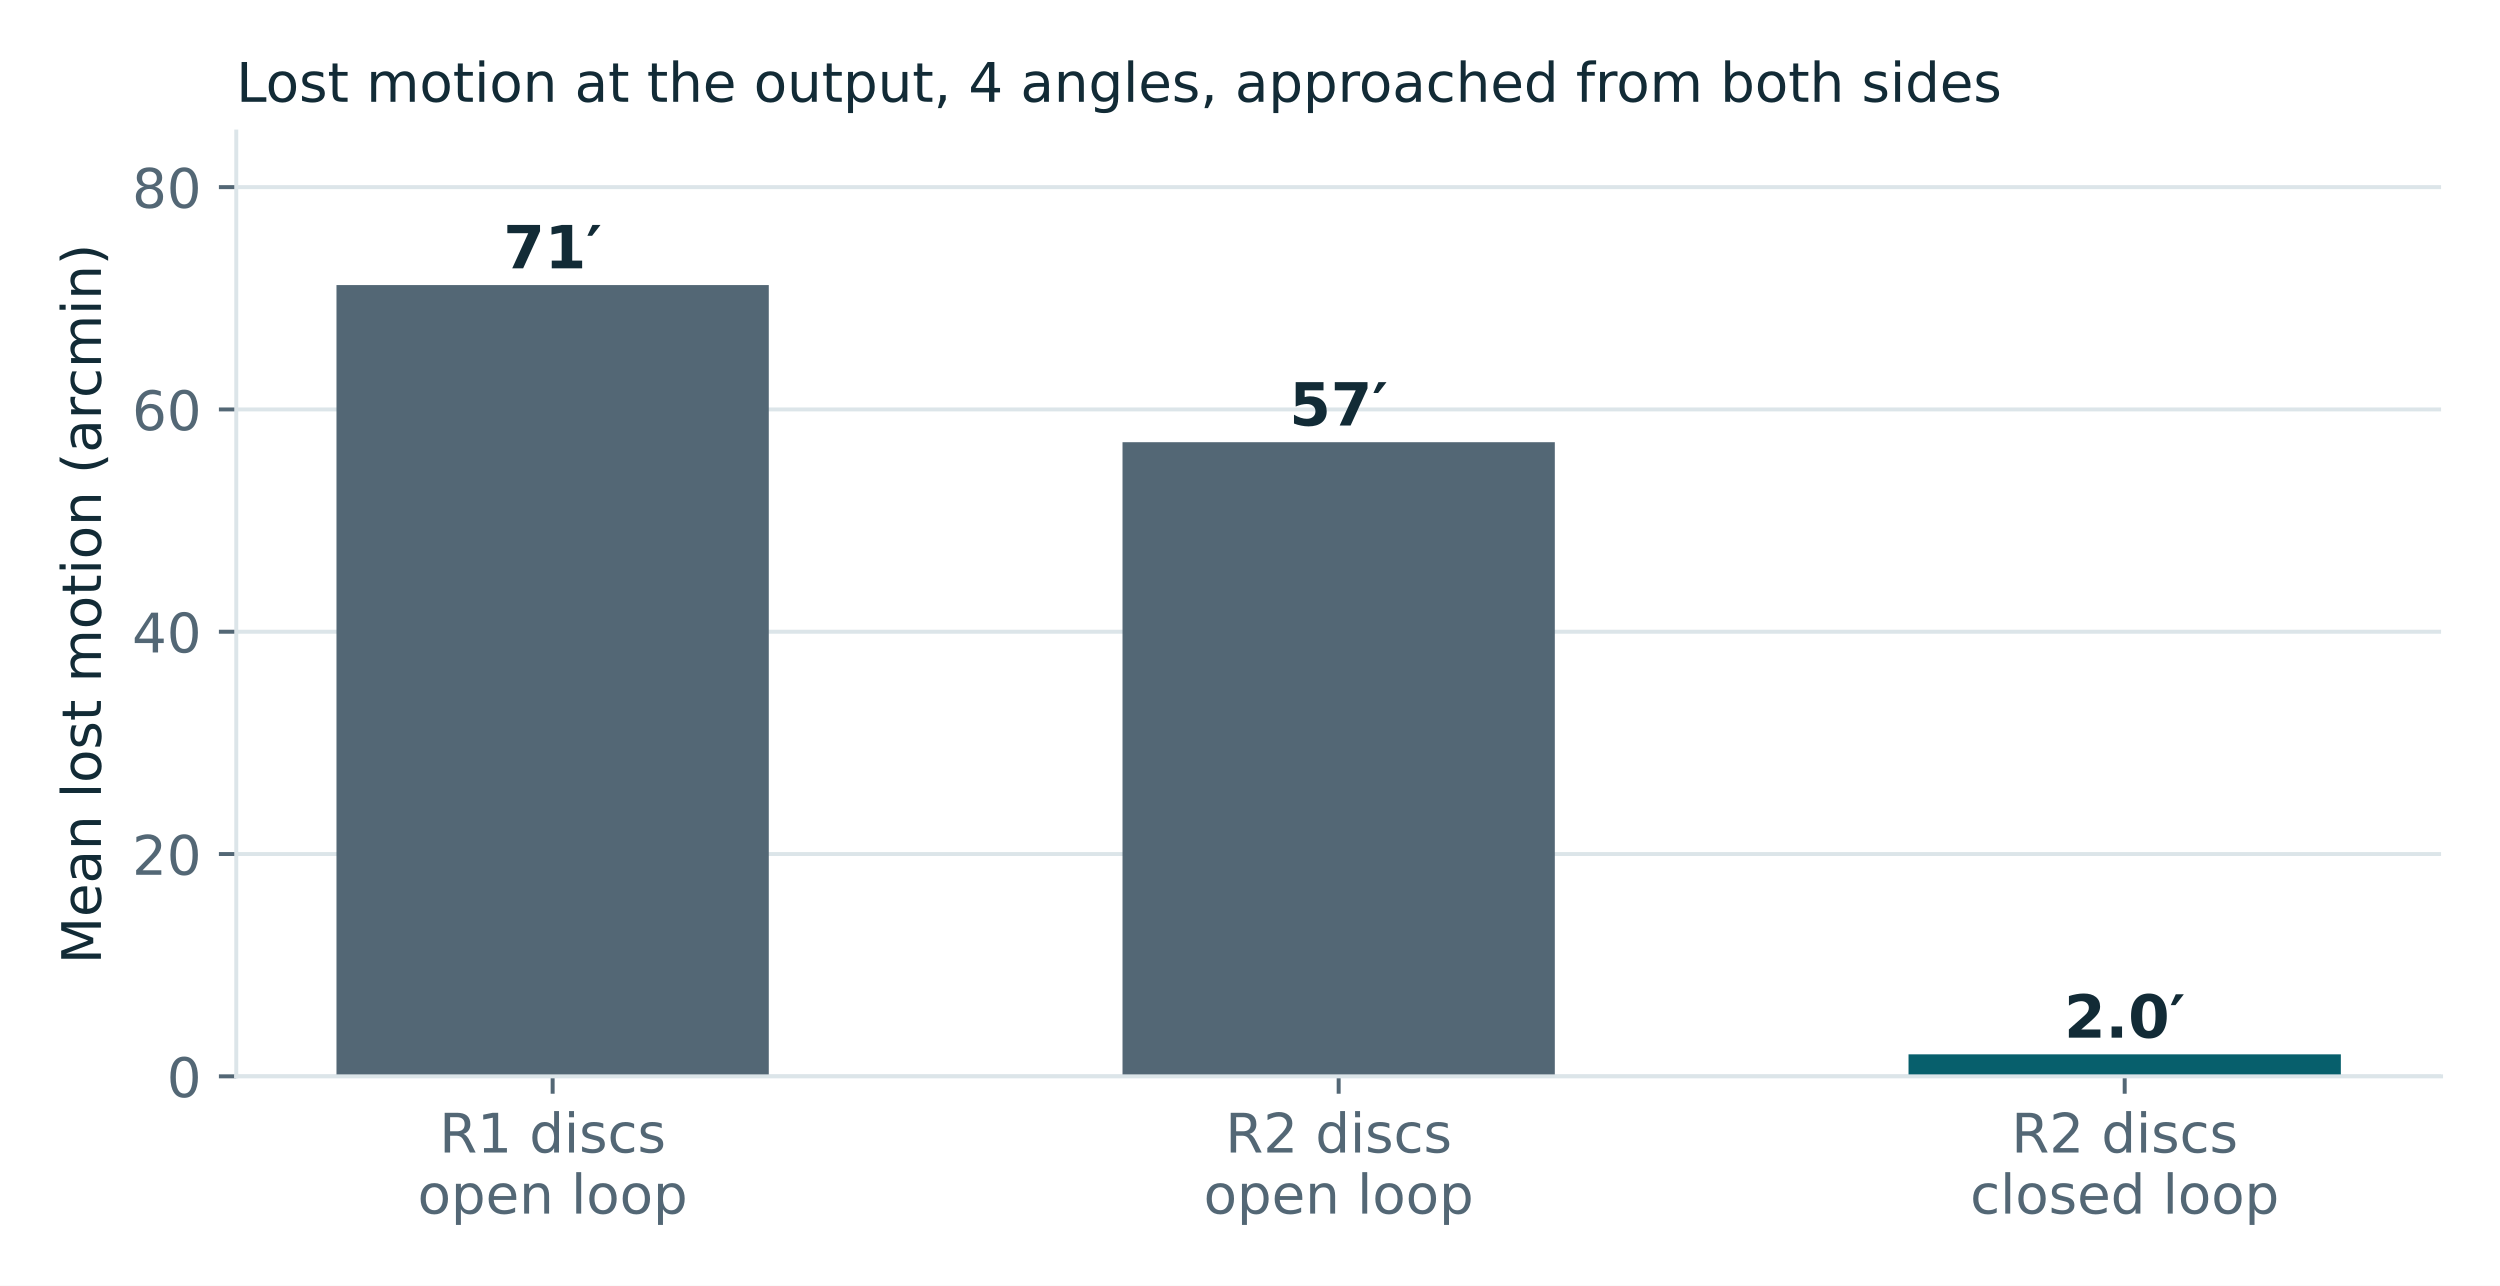
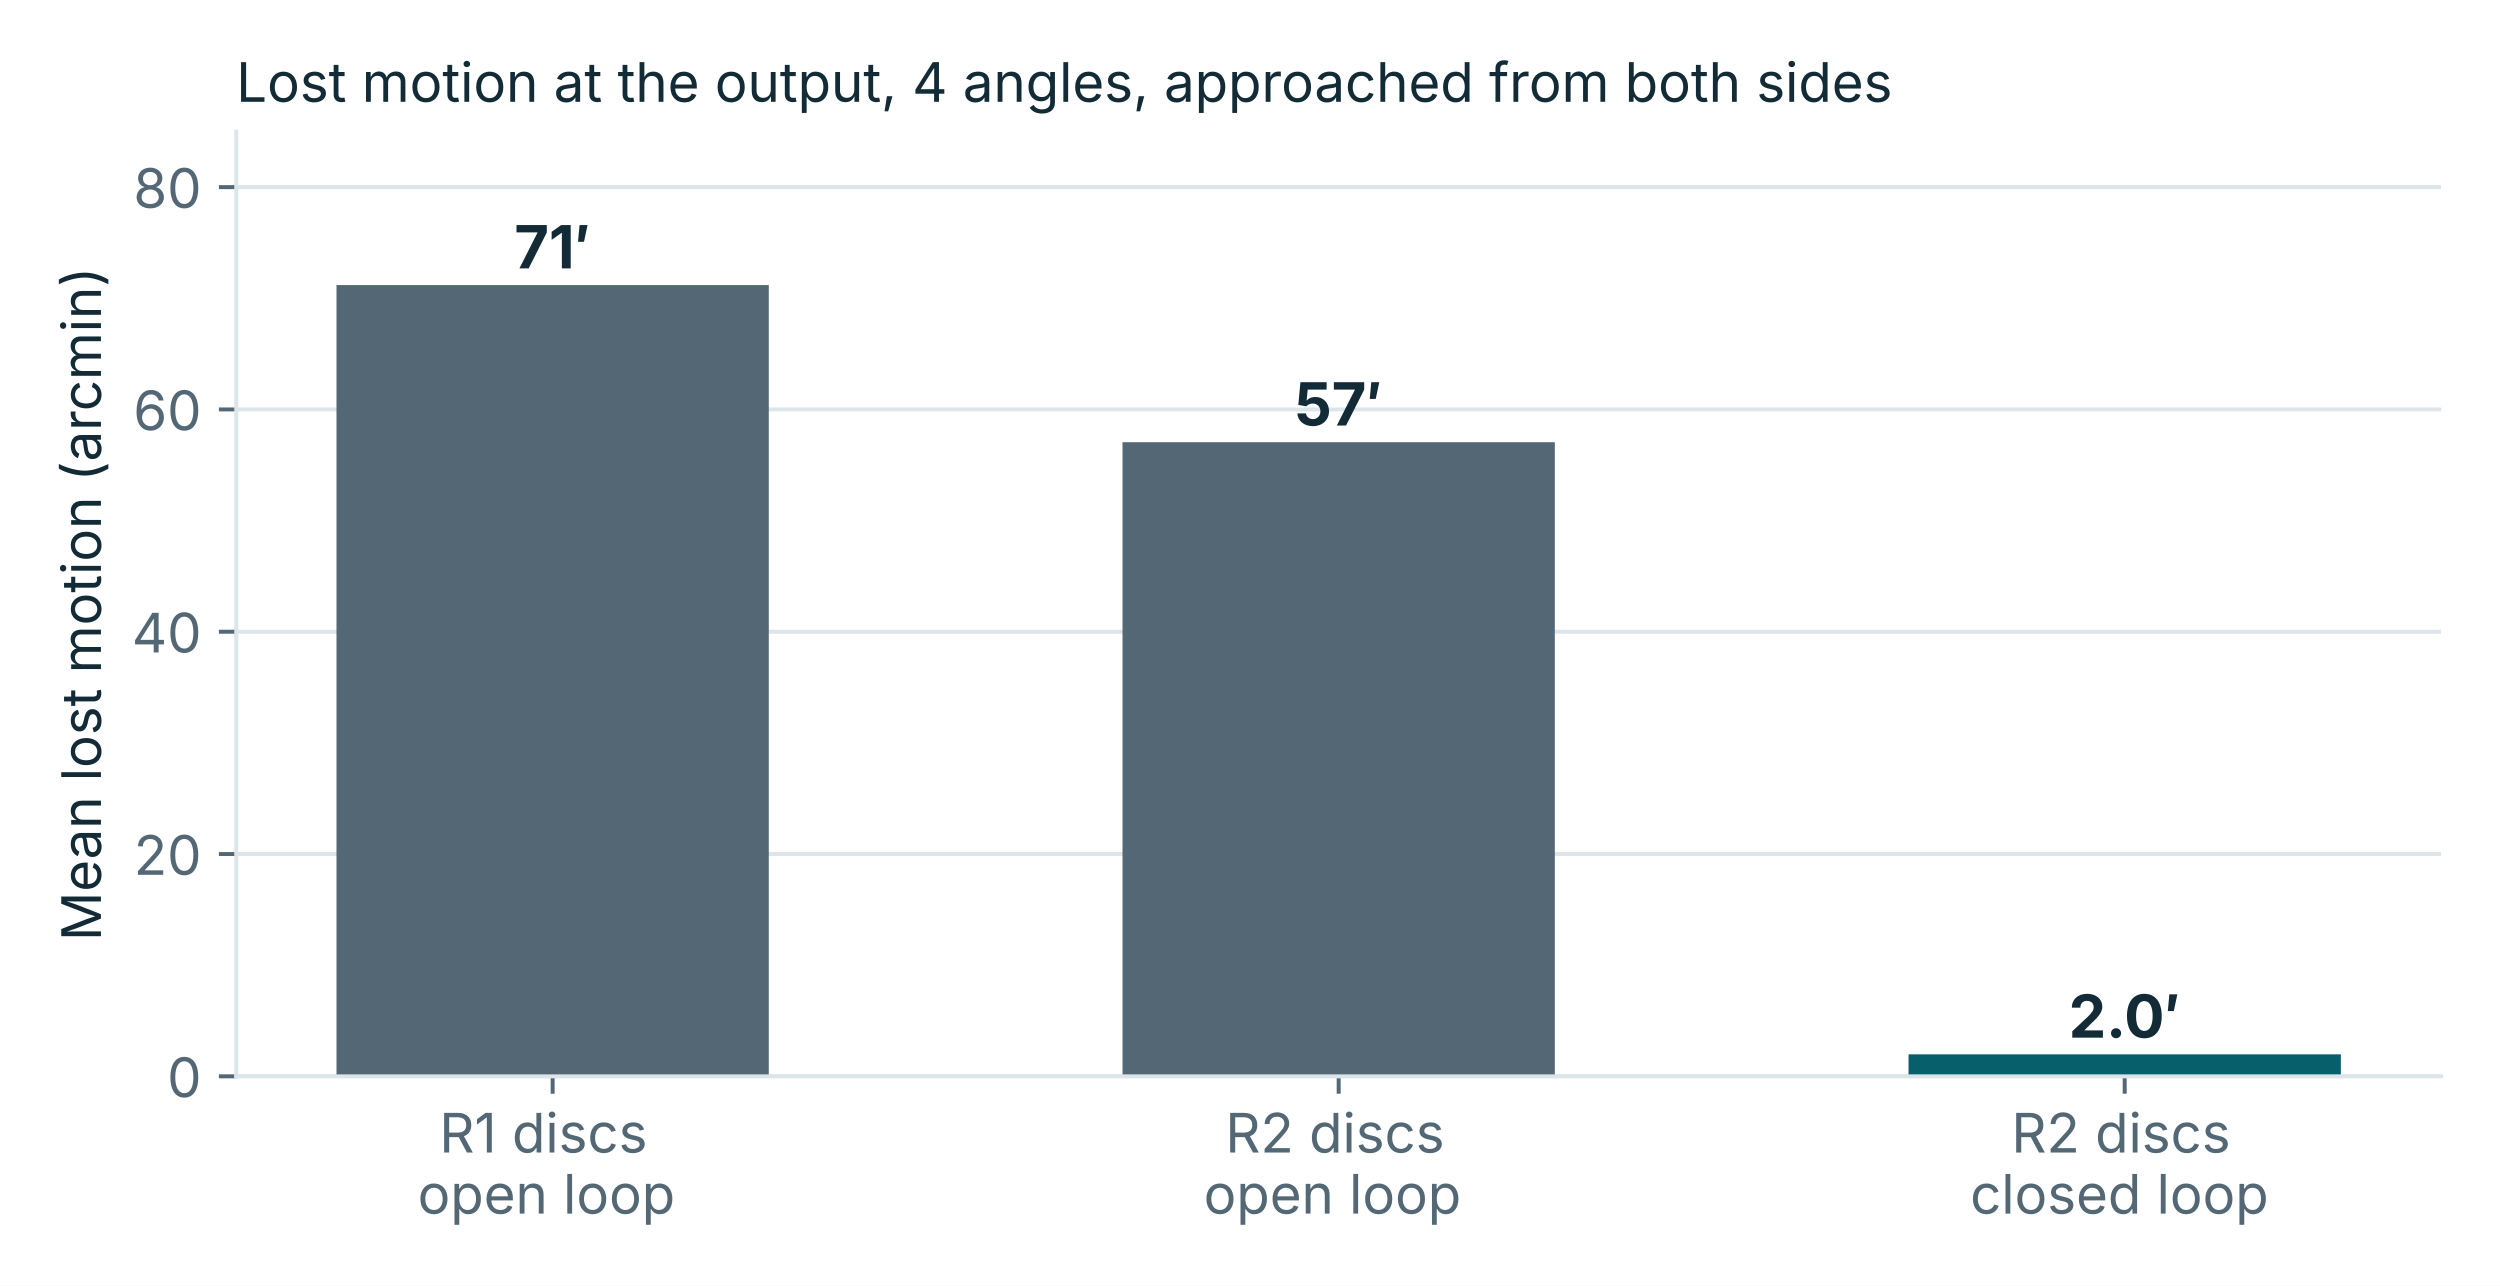
<svg xmlns="http://www.w3.org/2000/svg" xmlns:xlink="http://www.w3.org/1999/xlink" width="504pt" height="259.2pt" viewBox="0 0 504 259.2" version="1.1">
  <defs>
    <style type="text/css">*{stroke-linejoin: round; stroke-linecap: butt}</style>
  </defs>
  <g id="figure_1">
    <g id="patch_1">
      <path d="M 0 259.2  L 504 259.2  L 504 0  L 0 0  z " style="fill: #ffffff" />
    </g>
    <g id="axes_1">
      <g id="patch_2">
        <path d="M 47.63 216.992  L 492.12 216.992  L 492.12 26.52  L 47.63 26.52  z " style="fill: #ffffff" />
      </g>
      <g id="matplotlib.axis_1">
        <g id="xtick_1">
          <g id="line2d_1">
            <defs>
              <path id="m5cd0746030" d="M 0 0  L 0 3.5  " style="stroke: #536775; stroke-width: 0.8" />
            </defs>
            <g>
              <use xlink:href="#m5cd0746030" x="111.412" y="216.992" style="fill: #536775; stroke: #536775; stroke-width: 0.8" />
            </g>
          </g>
          <g id="text_1">
-             <text style="font-size: 11px; font-family: 'DejaVu Sans'; fill: #536775" transform="translate(88.56849 232.3503)">R1 discs</text>
-             <text style="font-size: 11px; font-family: 'DejaVu Sans'; fill: #536775" transform="translate(84.18654 244.6679)">open loop</text>
+             <text style="font-size: 11px; font-family: Inter, -apple-system, 'Segoe UI', Arial, sans-serif; fill: #536775" transform="translate(88.56849 232.3503)">R1 discs</text>
+             <text style="font-size: 11px; font-family: Inter, -apple-system, 'Segoe UI', Arial, sans-serif; fill: #536775" transform="translate(84.18654 244.6679)">open loop</text>
          </g>
        </g>
        <g id="xtick_2">
          <g id="line2d_2">
            <g>
              <use xlink:href="#m5cd0746030" x="269.875" y="216.992" style="fill: #536775; stroke: #536775; stroke-width: 0.8" />
            </g>
          </g>
          <g id="text_2">
-             <text style="font-size: 11px; font-family: 'DejaVu Sans'; fill: #536775" transform="translate(247.032 232.3503)">R2 discs</text>
-             <text style="font-size: 11px; font-family: 'DejaVu Sans'; fill: #536775" transform="translate(242.65 244.6679)">open loop</text>
+             <text style="font-size: 11px; font-family: Inter, -apple-system, 'Segoe UI', Arial, sans-serif; fill: #536775" transform="translate(247.032 232.3503)">R2 discs</text>
+             <text style="font-size: 11px; font-family: Inter, -apple-system, 'Segoe UI', Arial, sans-serif; fill: #536775" transform="translate(242.65 244.6679)">open loop</text>
          </g>
        </g>
        <g id="xtick_3">
          <g id="line2d_3">
            <g>
              <use xlink:href="#m5cd0746030" x="428.338" y="216.992" style="fill: #536775; stroke: #536775; stroke-width: 0.8" />
            </g>
          </g>
          <g id="text_3">
-             <text style="font-size: 11px; font-family: 'DejaVu Sans'; fill: #536775" transform="translate(405.4954 232.3503)">R2 discs</text>
-             <text style="font-size: 11px; font-family: 'DejaVu Sans'; fill: #536775" transform="translate(397.1818 244.6679)">closed loop</text>
+             <text style="font-size: 11px; font-family: Inter, -apple-system, 'Segoe UI', Arial, sans-serif; fill: #536775" transform="translate(405.4954 232.3503)">R2 discs</text>
+             <text style="font-size: 11px; font-family: Inter, -apple-system, 'Segoe UI', Arial, sans-serif; fill: #536775" transform="translate(397.1818 244.6679)">closed loop</text>
          </g>
        </g>
      </g>
      <g id="matplotlib.axis_2">
        <g id="ytick_1">
          <g id="line2d_4">
            <path d="M 47.63 216.992  L 492.12 216.992  " clip-path="url(#pf3d89862af)" style="fill: none; stroke: #dce5e9; stroke-width: 0.8; stroke-linecap: square" />
          </g>
          <g id="line2d_5">
            <defs>
              <path id="md32bdac0a6" d="M 0 0  L -3.5 0  " style="stroke: #536775; stroke-width: 0.8" />
            </defs>
            <g>
              <use xlink:href="#md32bdac0a6" x="47.63" y="216.992" style="fill: #536775; stroke: #536775; stroke-width: 0.8" />
            </g>
          </g>
          <g id="text_4">
-             <text style="font-size: 11px; font-family: 'DejaVu Sans'; text-anchor: end; fill: #536775" x="40.63" y="221.171" transform="rotate(-0 40.63 221.1711)">0</text>
+             <text style="font-size: 11px; font-family: Inter, -apple-system, 'Segoe UI', Arial, sans-serif; text-anchor: end; fill: #536775" x="40.63" y="221.171" transform="rotate(-0 40.63 221.1711)">0</text>
          </g>
        </g>
        <g id="ytick_2">
          <g id="line2d_6">
            <path d="M 47.63 172.175  L 492.12 172.175  " clip-path="url(#pf3d89862af)" style="fill: none; stroke: #dce5e9; stroke-width: 0.8; stroke-linecap: square" />
          </g>
          <g id="line2d_7">
            <g>
              <use xlink:href="#md32bdac0a6" x="47.63" y="172.175" style="fill: #536775; stroke: #536775; stroke-width: 0.8" />
            </g>
          </g>
          <g id="text_5">
-             <text style="font-size: 11px; font-family: 'DejaVu Sans'; text-anchor: end; fill: #536775" x="40.63" y="176.354" transform="rotate(-0 40.63 176.3542)">20</text>
+             <text style="font-size: 11px; font-family: Inter, -apple-system, 'Segoe UI', Arial, sans-serif; text-anchor: end; fill: #536775" x="40.63" y="176.354" transform="rotate(-0 40.63 176.3542)">20</text>
          </g>
        </g>
        <g id="ytick_3">
          <g id="line2d_8">
            <path d="M 47.63 127.358  L 492.12 127.358  " clip-path="url(#pf3d89862af)" style="fill: none; stroke: #dce5e9; stroke-width: 0.8; stroke-linecap: square" />
          </g>
          <g id="line2d_9">
            <g>
              <use xlink:href="#md32bdac0a6" x="47.63" y="127.358" style="fill: #536775; stroke: #536775; stroke-width: 0.8" />
            </g>
          </g>
          <g id="text_6">
-             <text style="font-size: 11px; font-family: 'DejaVu Sans'; text-anchor: end; fill: #536775" x="40.63" y="131.537" transform="rotate(-0 40.63 131.5373)">40</text>
+             <text style="font-size: 11px; font-family: Inter, -apple-system, 'Segoe UI', Arial, sans-serif; text-anchor: end; fill: #536775" x="40.63" y="131.537" transform="rotate(-0 40.63 131.5373)">40</text>
          </g>
        </g>
        <g id="ytick_4">
          <g id="line2d_10">
            <path d="M 47.63 82.541  L 492.12 82.541  " clip-path="url(#pf3d89862af)" style="fill: none; stroke: #dce5e9; stroke-width: 0.8; stroke-linecap: square" />
          </g>
          <g id="line2d_11">
            <g>
              <use xlink:href="#md32bdac0a6" x="47.63" y="82.541" style="fill: #536775; stroke: #536775; stroke-width: 0.8" />
            </g>
          </g>
          <g id="text_7">
-             <text style="font-size: 11px; font-family: 'DejaVu Sans'; text-anchor: end; fill: #536775" x="40.63" y="86.72" transform="rotate(-0 40.63 86.72032)">60</text>
+             <text style="font-size: 11px; font-family: Inter, -apple-system, 'Segoe UI', Arial, sans-serif; text-anchor: end; fill: #536775" x="40.63" y="86.72" transform="rotate(-0 40.63 86.72032)">60</text>
          </g>
        </g>
        <g id="ytick_5">
          <g id="line2d_12">
            <path d="M 47.63 37.724  L 492.12 37.724  " clip-path="url(#pf3d89862af)" style="fill: none; stroke: #dce5e9; stroke-width: 0.8; stroke-linecap: square" />
          </g>
          <g id="line2d_13">
            <g>
              <use xlink:href="#md32bdac0a6" x="47.63" y="37.724" style="fill: #536775; stroke: #536775; stroke-width: 0.8" />
            </g>
          </g>
          <g id="text_8">
-             <text style="font-size: 11px; font-family: 'DejaVu Sans'; text-anchor: end; fill: #536775" x="40.63" y="41.903" transform="rotate(-0 40.63 41.90338)">80</text>
+             <text style="font-size: 11px; font-family: Inter, -apple-system, 'Segoe UI', Arial, sans-serif; text-anchor: end; fill: #536775" x="40.63" y="41.903" transform="rotate(-0 40.63 41.90338)">80</text>
          </g>
        </g>
        <g id="text_9">
-           <text style="font-size: 11px; font-family: 'DejaVu Sans'; text-anchor: middle; fill: #122b36" x="20.345" y="121.756" transform="rotate(-90 20.34484 121.756)">Mean lost motion (arcmin)</text>
+           <text style="font-size: 11px; font-family: Inter, -apple-system, 'Segoe UI', Arial, sans-serif; text-anchor: middle; fill: #122b36" x="20.345" y="121.756" transform="rotate(-90 20.34484 121.756)">Mean lost motion (arcmin)</text>
        </g>
      </g>
      <g id="patch_3">
        <path d="M 67.834 216.992  L 154.989 216.992  L 154.989 57.466  L 67.834 57.466  z " clip-path="url(#pf3d89862af)" style="fill: #536775" />
      </g>
      <g id="patch_4">
        <path d="M 226.298 216.992  L 313.452 216.992  L 313.452 89.152  L 226.298 89.152  z " clip-path="url(#pf3d89862af)" style="fill: #536775" />
      </g>
      <g id="patch_5">
        <path d="M 384.761 216.992  L 471.916 216.992  L 471.916 212.555  L 384.761 212.555  z " clip-path="url(#pf3d89862af)" style="fill: #075f6c" />
      </g>
      <g id="patch_6">
        <path d="M 47.63 216.992  L 47.63 26.52  " style="fill: none; stroke: #dce5e9; stroke-width: 0.8; stroke-linejoin: miter; stroke-linecap: square" />
      </g>
      <g id="patch_7">
        <path d="M 47.63 216.992  L 492.12 216.992  " style="fill: none; stroke: #dce5e9; stroke-width: 0.8; stroke-linejoin: miter; stroke-linecap: square" />
      </g>
      <g id="text_10">
-         <text style="font-weight: 700; font-size: 12px; font-family: 'DejaVu Sans'; text-anchor: middle; fill: #122b36" x="111.412" y="54.105" transform="rotate(-0 111.4115 54.10483)">71′</text>
+         <text style="font-weight: 700; font-size: 12px; font-family: Inter, -apple-system, 'Segoe UI', Arial, sans-serif; text-anchor: middle; fill: #122b36" x="111.412" y="54.105" transform="rotate(-0 111.4115 54.10483)">71′</text>
      </g>
      <g id="text_11">
-         <text style="font-weight: 700; font-size: 12px; font-family: 'DejaVu Sans'; text-anchor: middle; fill: #122b36" x="269.875" y="85.79" transform="rotate(-0 269.875 85.79041)">57′</text>
+         <text style="font-weight: 700; font-size: 12px; font-family: Inter, -apple-system, 'Segoe UI', Arial, sans-serif; text-anchor: middle; fill: #122b36" x="269.875" y="85.79" transform="rotate(-0 269.875 85.79041)">57′</text>
      </g>
      <g id="text_12">
-         <text style="font-weight: 700; font-size: 12px; font-family: 'DejaVu Sans'; text-anchor: middle; fill: #122b36" x="428.338" y="209.194" transform="rotate(-0 428.3385 209.1939)">2.0′</text>
+         <text style="font-weight: 700; font-size: 12px; font-family: Inter, -apple-system, 'Segoe UI', Arial, sans-serif; text-anchor: middle; fill: #122b36" x="428.338" y="209.194" transform="rotate(-0 428.3385 209.1939)">2.0′</text>
      </g>
      <g id="text_13">
-         <text style="font-size: 11px; font-family: 'DejaVu Sans'; text-anchor: start; fill: #122b36" x="47.63" y="20.52" transform="rotate(-0 47.63 20.52)">Lost motion at the output, 4 angles, approached from both sides</text>
+         <text style="font-size: 11px; font-family: Inter, -apple-system, 'Segoe UI', Arial, sans-serif; text-anchor: start; fill: #122b36" x="47.63" y="20.52" transform="rotate(-0 47.63 20.52)">Lost motion at the output, 4 angles, approached from both sides</text>
      </g>
    </g>
  </g>
  <defs>
    <clipPath id="pf3d89862af">
      <rect x="47.63" y="26.52" width="444.49" height="190.472" />
    </clipPath>
  </defs>
</svg>
